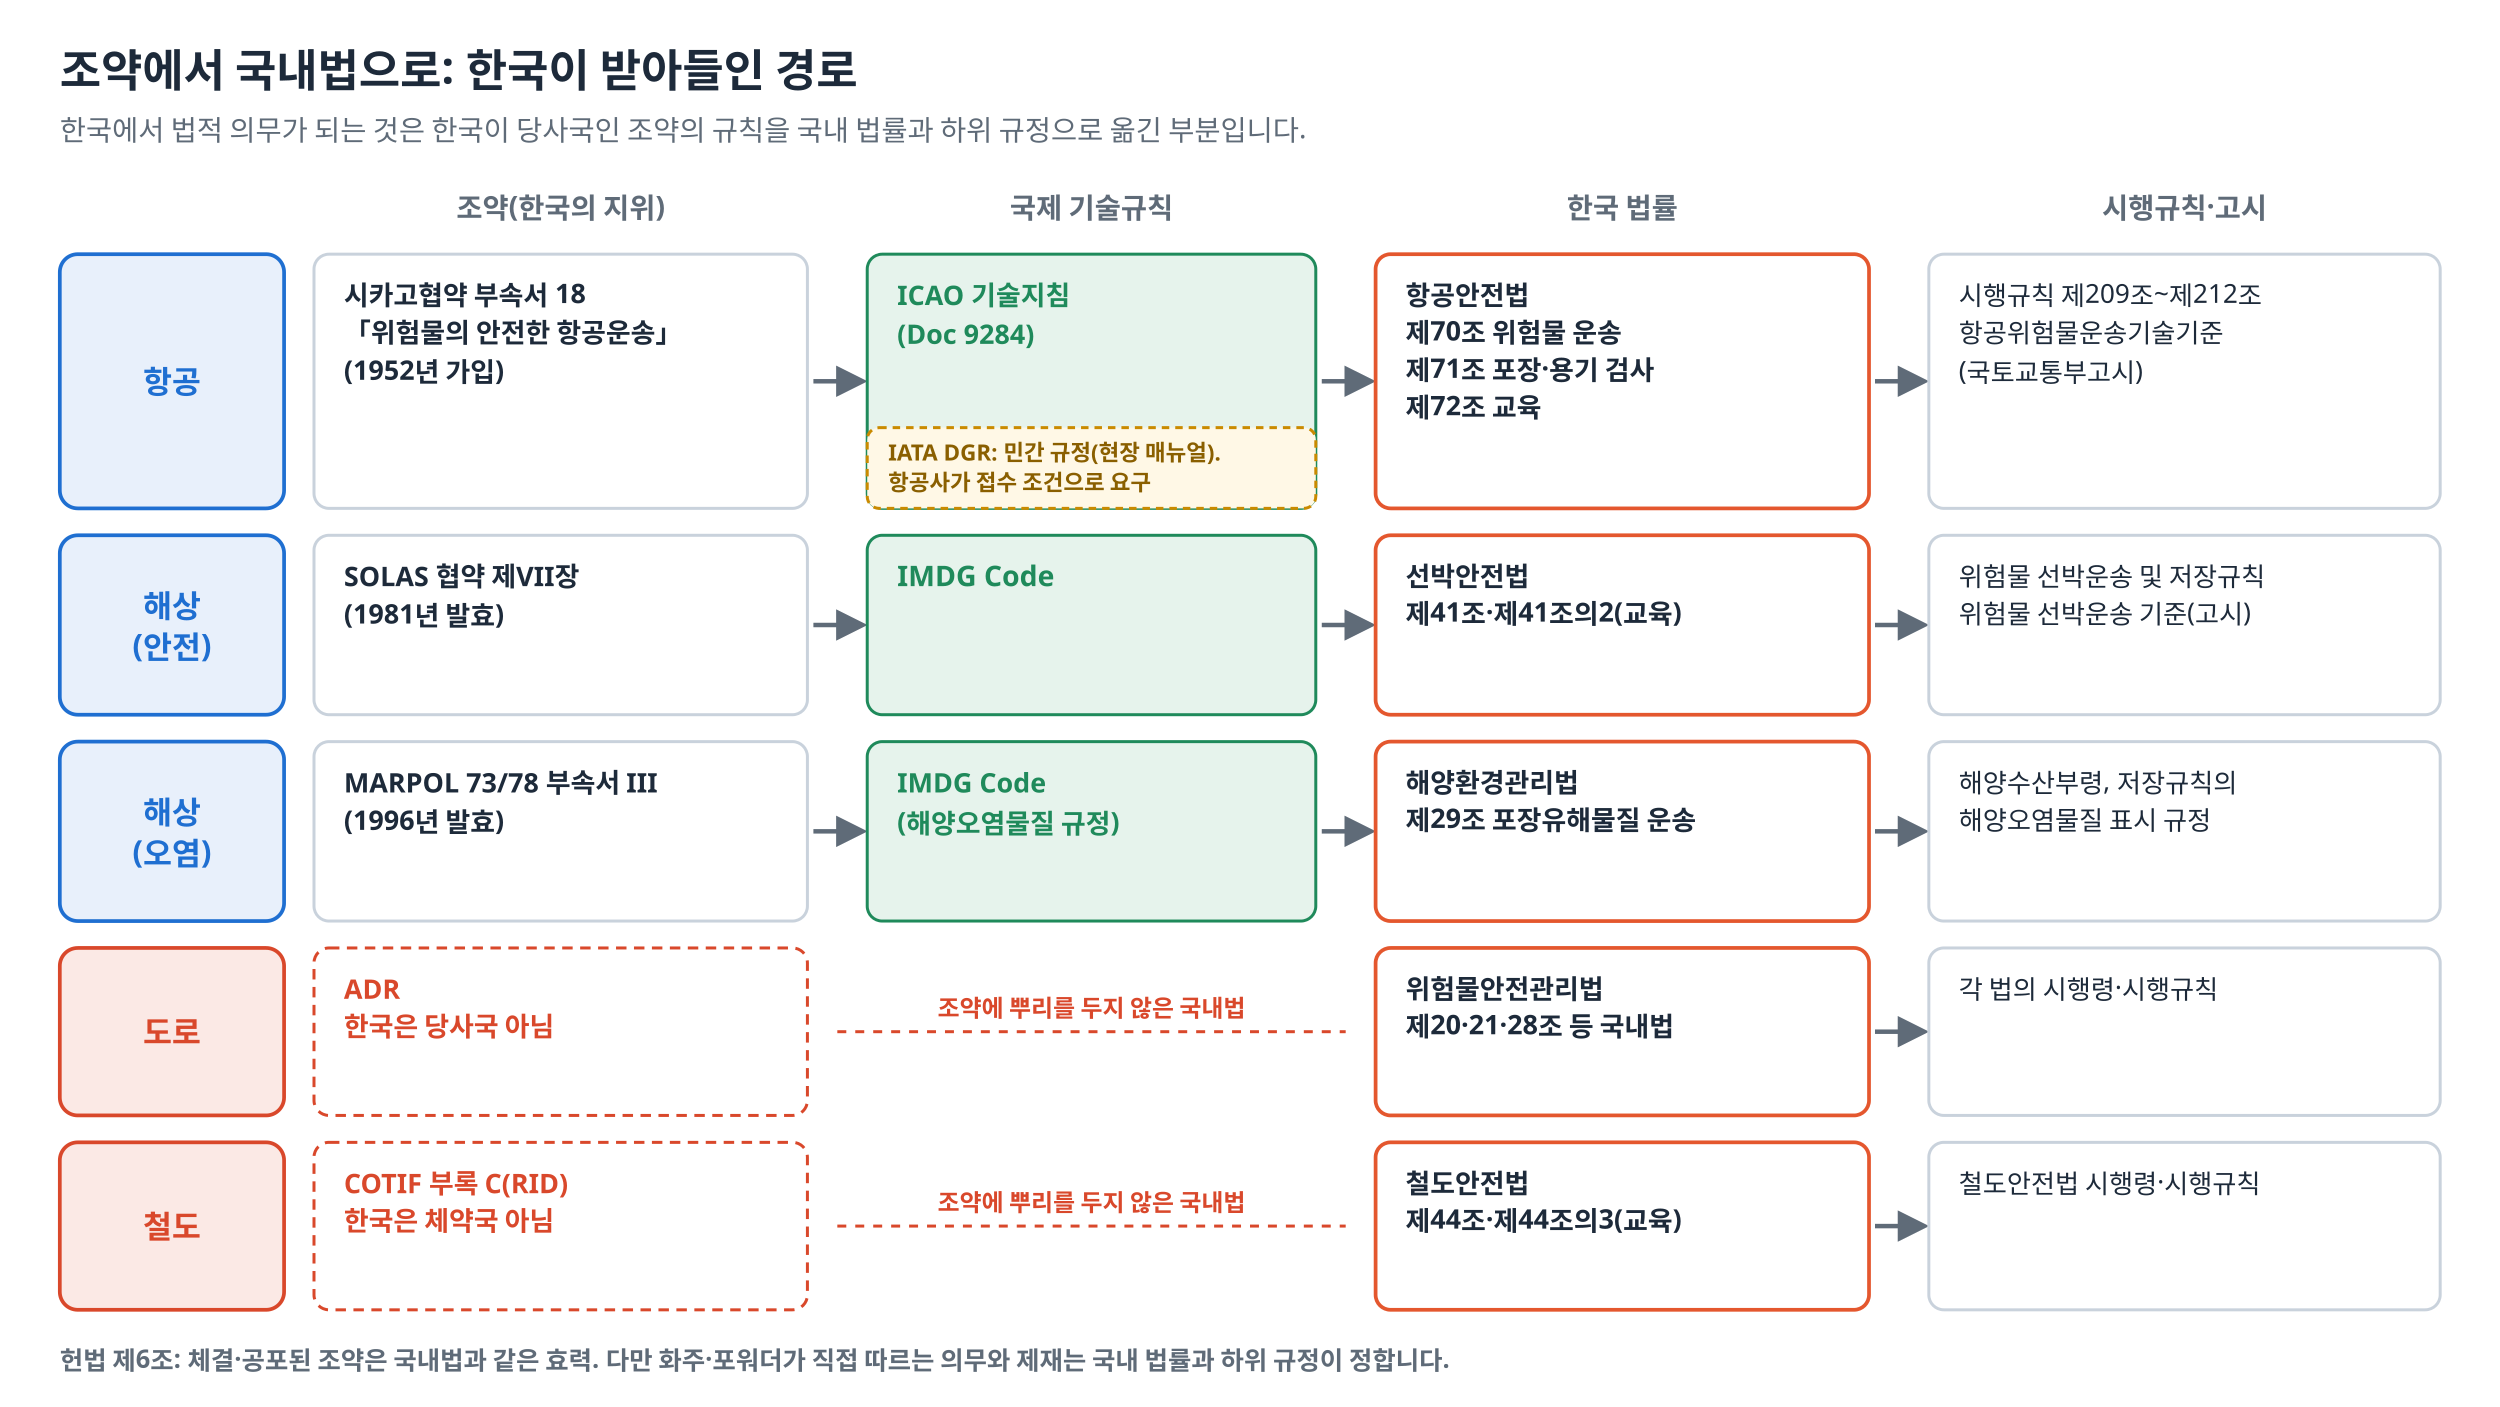
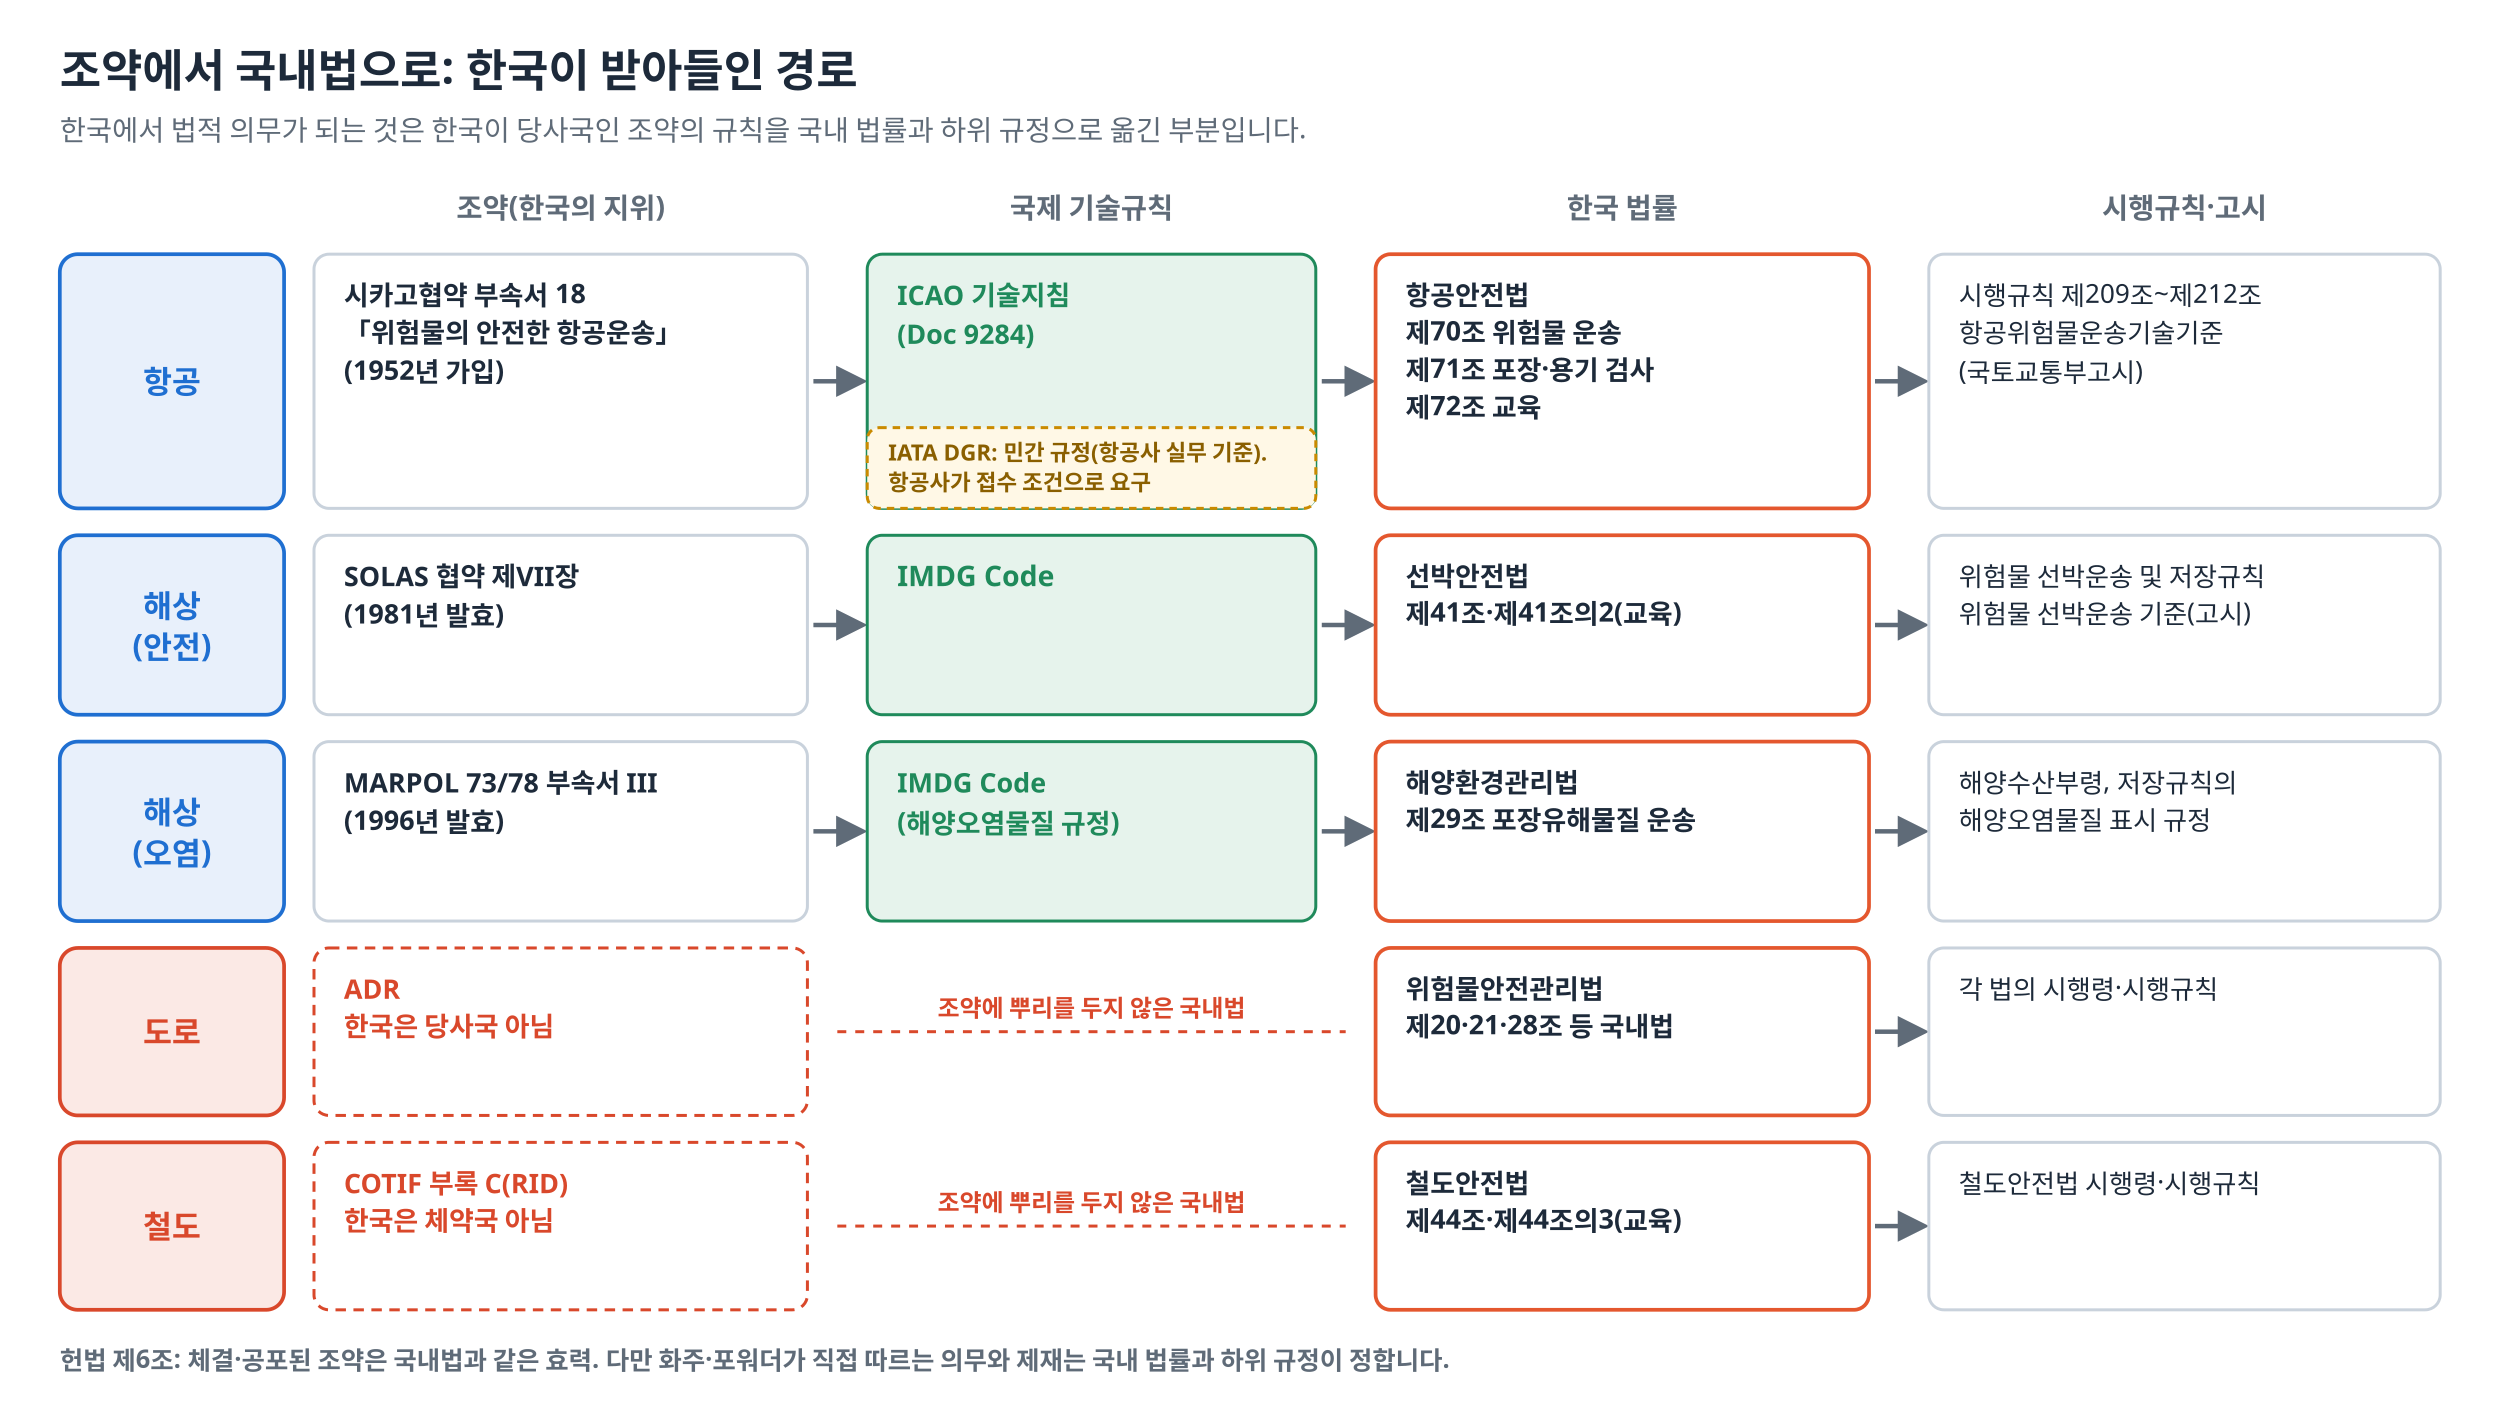
<svg xmlns="http://www.w3.org/2000/svg" viewBox="0 0 1672 941" width="1672" height="941" font-family="Pretendard, 'Noto Sans KR', 'Malgun Gothic', 'Apple SD Gothic Neo', sans-serif">
  <defs>
    <marker id="a-red" viewBox="0 0 10 10" refX="8" refY="5" markerWidth="7" markerHeight="7" orient="auto-start-reverse">
      <path d="M0 0 10 5 0 10z" fill="#d9482b" />
    </marker>
    <marker id="a-blue" viewBox="0 0 10 10" refX="8" refY="5" markerWidth="7" markerHeight="7" orient="auto-start-reverse">
      <path d="M0 0 10 5 0 10z" fill="#1f6fd1" />
    </marker>
    <marker id="a-green" viewBox="0 0 10 10" refX="8" refY="5" markerWidth="7" markerHeight="7" orient="auto-start-reverse">
      <path d="M0 0 10 5 0 10z" fill="#1f8a5b" />
    </marker>
    <marker id="a-ink" viewBox="0 0 10 10" refX="8" refY="5" markerWidth="7" markerHeight="7" orient="auto-start-reverse">
      <path d="M0 0 10 5 0 10z" fill="#1d2a3a" />
    </marker>
    <marker id="a-grey" viewBox="0 0 10 10" refX="8" refY="5" markerWidth="7" markerHeight="7" orient="auto-start-reverse">
      <path d="M0 0 10 5 0 10z" fill="#8a96a3" />
    </marker>
    <marker id="a-orange" viewBox="0 0 10 10" refX="8" refY="5" markerWidth="7" markerHeight="7" orient="auto-start-reverse">
      <path d="M0 0 10 5 0 10z" fill="#e4572e" />
    </marker>
    <marker id="a-amber" viewBox="0 0 10 10" refX="8" refY="5" markerWidth="7" markerHeight="7" orient="auto-start-reverse">
      <path d="M0 0 10 5 0 10z" fill="#c98a00" />
    </marker>
    <marker id="a-sub" viewBox="0 0 10 10" refX="8" refY="5" markerWidth="7" markerHeight="7" orient="auto-start-reverse">
      <path d="M0 0 10 5 0 10z" fill="#5f6b78" />
    </marker>
  </defs>
  <rect width="1672" height="941" fill="#ffffff" />
  <text x="40.0" y="58.0" font-size="30" font-weight="800" fill="#1d2a3a" text-anchor="start">조약에서 국내법으로: 한국이 받아들인 경로</text>
  <text x="40.0" y="94.0" font-size="19" font-weight="500" fill="#5f6b78" text-anchor="start">한국에서 법적 의무가 되는 것은 한국이 당사국인 조약의 규칙을 국내 법률과 하위 규정으로 옮긴 부분입니다.</text>
  <text x="375.0" y="146.0" font-size="19" font-weight="800" fill="#5f6b78" text-anchor="middle">조약(한국의 지위)</text>
  <text x="730.0" y="146.0" font-size="19" font-weight="800" fill="#5f6b78" text-anchor="middle">국제 기술규칙</text>
  <text x="1085.0" y="146.0" font-size="19" font-weight="800" fill="#5f6b78" text-anchor="middle">한국 법률</text>
  <text x="1461.0" y="146.0" font-size="19" font-weight="800" fill="#5f6b78" text-anchor="middle">시행규칙·고시</text>
  <rect x="40.0" y="170.0" width="150.0" height="170.0" fill="#e8f0fb" stroke="#1f6fd1" stroke-width="2.5" rx="12" />
  <text x="115.0" y="263.0" font-size="21" font-weight="800" fill="#1f6fd1" text-anchor="middle">항공</text>
  <rect x="210.0" y="170.0" width="330.0" height="170.0" fill="#ffffff" stroke="#c9d2dc" stroke-width="2" rx="10" />
  <text x="230.0" y="204.0" font-size="18" font-weight="600" fill="#1d2a3a" text-anchor="start">시카고협약 부속서 18</text>
  <text x="230.0" y="229.0" font-size="18" font-weight="600" fill="#1d2a3a" text-anchor="start">「위험물의 안전한 항공운송」</text>
  <text x="230.0" y="254.0" font-size="18" font-weight="600" fill="#1d2a3a" text-anchor="start">(1952년 가입)</text>
  <line x1="544.0" y1="255.0" x2="576.0" y2="255.0" stroke="#5f6b78" stroke-width="3" marker-end="url(#a-sub)" />
  <rect x="580.0" y="170.0" width="300.0" height="170.0" fill="#e6f3ec" stroke="#1f8a5b" stroke-width="2" rx="10" />
  <text x="600.0" y="204.0" font-size="18" font-weight="800" fill="#1f8a5b" text-anchor="start">ICAO 기술지침</text>
  <text x="600.0" y="230.0" font-size="18" font-weight="800" fill="#1f8a5b" text-anchor="start">(Doc 9284)</text>
  <line x1="884.0" y1="255.0" x2="916.0" y2="255.0" stroke="#5f6b78" stroke-width="3" marker-end="url(#a-sub)" />
  <rect x="920.0" y="170.0" width="330.0" height="170.0" fill="#ffffff" stroke="#e4572e" stroke-width="2.5" rx="10" />
  <text x="940.0" y="204.0" font-size="18" font-weight="600" fill="#1d2a3a" text-anchor="start">항공안전법</text>
  <text x="940.0" y="229.0" font-size="18" font-weight="600" fill="#1d2a3a" text-anchor="start">제70조 위험물 운송</text>
  <text x="940.0" y="254.0" font-size="18" font-weight="600" fill="#1d2a3a" text-anchor="start">제71조 포장·용기 검사</text>
  <text x="940.0" y="279.0" font-size="18" font-weight="600" fill="#1d2a3a" text-anchor="start">제72조 교육</text>
  <line x1="1254.0" y1="255.0" x2="1286.0" y2="255.0" stroke="#5f6b78" stroke-width="3" marker-end="url(#a-sub)" />
  <rect x="1290.0" y="170.0" width="342.0" height="170.0" fill="#ffffff" stroke="#c9d2dc" stroke-width="2" rx="10" />
  <text x="1310.0" y="204.0" font-size="17.5" font-weight="500" fill="#1d2a3a" text-anchor="start">시행규칙 제209조~제212조</text>
  <text x="1310.0" y="229.0" font-size="17.5" font-weight="500" fill="#1d2a3a" text-anchor="start">항공위험물운송기술기준</text>
  <text x="1310.0" y="254.0" font-size="17.5" font-weight="500" fill="#1d2a3a" text-anchor="start">(국토교통부고시)</text>
  <rect x="40.0" y="358.0" width="150.0" height="120.0" fill="#e8f0fb" stroke="#1f6fd1" stroke-width="2.5" rx="12" />
  <text x="115.0" y="413.0" font-size="21" font-weight="800" fill="#1f6fd1" text-anchor="middle">해상</text>
  <text x="115.0" y="439.0" font-size="21" font-weight="800" fill="#1f6fd1" text-anchor="middle">(안전)</text>
  <rect x="210.0" y="358.0" width="330.0" height="120.0" fill="#ffffff" stroke="#c9d2dc" stroke-width="2" rx="10" />
  <text x="230.0" y="392.0" font-size="18" font-weight="600" fill="#1d2a3a" text-anchor="start">SOLAS 협약 제VII장</text>
  <text x="230.0" y="417.0" font-size="18" font-weight="600" fill="#1d2a3a" text-anchor="start">(1981년 발효)</text>
  <line x1="544.0" y1="418.0" x2="576.0" y2="418.0" stroke="#5f6b78" stroke-width="3" marker-end="url(#a-sub)" />
  <rect x="580.0" y="358.0" width="300.0" height="120.0" fill="#e6f3ec" stroke="#1f8a5b" stroke-width="2" rx="10" />
  <text x="600.0" y="392.0" font-size="19" font-weight="800" fill="#1f8a5b" text-anchor="start">IMDG Code</text>
  <line x1="884.0" y1="418.0" x2="916.0" y2="418.0" stroke="#5f6b78" stroke-width="3" marker-end="url(#a-sub)" />
  <rect x="920.0" y="358.0" width="330.0" height="120.0" fill="#ffffff" stroke="#e4572e" stroke-width="2.5" rx="10" />
  <text x="940.0" y="392.0" font-size="18" font-weight="600" fill="#1d2a3a" text-anchor="start">선박안전법</text>
  <text x="940.0" y="417.0" font-size="18" font-weight="600" fill="#1d2a3a" text-anchor="start">제41조·제41조의2(교육)</text>
  <line x1="1254.0" y1="418.0" x2="1286.0" y2="418.0" stroke="#5f6b78" stroke-width="3" marker-end="url(#a-sub)" />
  <rect x="1290.0" y="358.0" width="342.0" height="120.0" fill="#ffffff" stroke="#c9d2dc" stroke-width="2" rx="10" />
  <text x="1310.0" y="392.0" font-size="17.5" font-weight="500" fill="#1d2a3a" text-anchor="start">위험물 선박운송 및 저장규칙</text>
  <text x="1310.0" y="417.0" font-size="17.5" font-weight="500" fill="#1d2a3a" text-anchor="start">위험물 선박운송 기준(고시)</text>
  <rect x="40.0" y="496.0" width="150.0" height="120.0" fill="#e8f0fb" stroke="#1f6fd1" stroke-width="2.5" rx="12" />
  <text x="115.0" y="551.0" font-size="21" font-weight="800" fill="#1f6fd1" text-anchor="middle">해상</text>
  <text x="115.0" y="577.0" font-size="21" font-weight="800" fill="#1f6fd1" text-anchor="middle">(오염)</text>
  <rect x="210.0" y="496.0" width="330.0" height="120.0" fill="#ffffff" stroke="#c9d2dc" stroke-width="2" rx="10" />
  <text x="230.0" y="530.0" font-size="18" font-weight="600" fill="#1d2a3a" text-anchor="start">MARPOL 73/78 부속서 III</text>
  <text x="230.0" y="555.0" font-size="18" font-weight="600" fill="#1d2a3a" text-anchor="start">(1996년 발효)</text>
  <line x1="544.0" y1="556.0" x2="576.0" y2="556.0" stroke="#5f6b78" stroke-width="3" marker-end="url(#a-sub)" />
  <rect x="580.0" y="496.0" width="300.0" height="120.0" fill="#e6f3ec" stroke="#1f8a5b" stroke-width="2" rx="10" />
  <text x="600.0" y="530.0" font-size="18" font-weight="800" fill="#1f8a5b" text-anchor="start">IMDG Code</text>
  <text x="600.0" y="556.0" font-size="18" font-weight="800" fill="#1f8a5b" text-anchor="start">(해양오염물질 규정)</text>
  <line x1="884.0" y1="556.0" x2="916.0" y2="556.0" stroke="#5f6b78" stroke-width="3" marker-end="url(#a-sub)" />
  <rect x="920.0" y="496.0" width="330.0" height="120.0" fill="#ffffff" stroke="#e4572e" stroke-width="2.5" rx="10" />
  <text x="940.0" y="530.0" font-size="18" font-weight="600" fill="#1d2a3a" text-anchor="start">해양환경관리법</text>
  <text x="940.0" y="555.0" font-size="18" font-weight="600" fill="#1d2a3a" text-anchor="start">제29조 포장유해물질 운송</text>
  <line x1="1254.0" y1="556.0" x2="1286.0" y2="556.0" stroke="#5f6b78" stroke-width="3" marker-end="url(#a-sub)" />
  <rect x="1290.0" y="496.0" width="342.0" height="120.0" fill="#ffffff" stroke="#c9d2dc" stroke-width="2" rx="10" />
  <text x="1310.0" y="530.0" font-size="17.5" font-weight="500" fill="#1d2a3a" text-anchor="start">해양수산부령, 저장규칙의</text>
  <text x="1310.0" y="555.0" font-size="17.5" font-weight="500" fill="#1d2a3a" text-anchor="start">해양오염물질 표시 규정</text>
  <rect x="40.0" y="634.0" width="150.0" height="112.0" fill="#fbe9e5" stroke="#d9482b" stroke-width="2.5" rx="12" />
  <text x="115.0" y="698.0" font-size="21" font-weight="800" fill="#d9482b" text-anchor="middle">도로</text>
  <rect x="210.0" y="634.0" width="330.0" height="112.0" fill="#ffffff" stroke="#d9482b" stroke-width="2" rx="10" stroke-dasharray="7 5" />
  <text x="230.0" y="668.0" font-size="18" font-weight="600" fill="#d9482b" text-anchor="start">ADR</text>
  <text x="230.0" y="693.0" font-size="18" font-weight="600" fill="#d9482b" text-anchor="start">한국은 당사국 아님</text>
  <line x1="560.0" y1="690.0" x2="900.0" y2="690.0" stroke="#d9482b" stroke-width="2" stroke-dasharray="6 6" />
  <text x="730.0" y="680.0" font-size="16" font-weight="700" fill="#d9482b" text-anchor="middle">조약에 뿌리를 두지 않은 국내법</text>
  <rect x="920.0" y="634.0" width="330.0" height="112.0" fill="#ffffff" stroke="#e4572e" stroke-width="2.5" rx="10" />
  <text x="940.0" y="668.0" font-size="18" font-weight="600" fill="#1d2a3a" text-anchor="start">위험물안전관리법</text>
  <text x="940.0" y="693.0" font-size="18" font-weight="600" fill="#1d2a3a" text-anchor="start">제20·21·28조 등 국내법</text>
  <line x1="1254.0" y1="690.0" x2="1286.0" y2="690.0" stroke="#5f6b78" stroke-width="3" marker-end="url(#a-sub)" />
  <rect x="1290.0" y="634.0" width="342.0" height="112.0" fill="#ffffff" stroke="#c9d2dc" stroke-width="2" rx="10" />
  <text x="1310.0" y="668.0" font-size="17.5" font-weight="500" fill="#1d2a3a" text-anchor="start">각 법의 시행령·시행규칙</text>
  <rect x="40.0" y="764.0" width="150.0" height="112.0" fill="#fbe9e5" stroke="#d9482b" stroke-width="2.5" rx="12" />
  <text x="115.0" y="828.0" font-size="21" font-weight="800" fill="#d9482b" text-anchor="middle">철도</text>
  <rect x="210.0" y="764.0" width="330.0" height="112.0" fill="#ffffff" stroke="#d9482b" stroke-width="2" rx="10" stroke-dasharray="7 5" />
  <text x="230.0" y="798.0" font-size="18" font-weight="600" fill="#d9482b" text-anchor="start">COTIF 부록 C(RID)</text>
  <text x="230.0" y="823.0" font-size="18" font-weight="600" fill="#d9482b" text-anchor="start">한국은 체약국 아님</text>
  <line x1="560.0" y1="820.0" x2="900.0" y2="820.0" stroke="#d9482b" stroke-width="2" stroke-dasharray="6 6" />
  <text x="730.0" y="810.0" font-size="16" font-weight="700" fill="#d9482b" text-anchor="middle">조약에 뿌리를 두지 않은 국내법</text>
  <rect x="920.0" y="764.0" width="330.0" height="112.0" fill="#ffffff" stroke="#e4572e" stroke-width="2.5" rx="10" />
  <text x="940.0" y="798.0" font-size="18" font-weight="600" fill="#1d2a3a" text-anchor="start">철도안전법</text>
  <text x="940.0" y="823.0" font-size="18" font-weight="600" fill="#1d2a3a" text-anchor="start">제44조·제44조의3(교육)</text>
  <line x1="1254.0" y1="820.0" x2="1286.0" y2="820.0" stroke="#5f6b78" stroke-width="3" marker-end="url(#a-sub)" />
  <rect x="1290.0" y="764.0" width="342.0" height="112.0" fill="#ffffff" stroke="#c9d2dc" stroke-width="2" rx="10" />
  <text x="1310.0" y="798.0" font-size="17.5" font-weight="500" fill="#1d2a3a" text-anchor="start">철도안전법 시행령·시행규칙</text>
  <rect x="580.0" y="286.0" width="300.0" height="54.0" fill="#fff8e6" stroke="#c98a00" stroke-width="2" rx="8" stroke-dasharray="5 4" />
-   <text x="594.0" y="308.0" font-size="15" font-weight="600" fill="#8a5f00" text-anchor="start">IATA DGR: 민간 규정(현장 매뉴얼).</text>
+   <text x="594.0" y="308.0" font-size="15" font-weight="600" fill="#8a5f00" text-anchor="start">IATA DGR: 민간 규정(항공사 실무 기준).</text>
  <text x="594.0" y="328.0" font-size="15" font-weight="600" fill="#8a5f00" text-anchor="start">항공사가 접수 조건으로 요구</text>
  <text x="40.0" y="916.0" font-size="17" font-weight="600" fill="#5f6b78" text-anchor="start">헌법 제6조: 체결·공포된 조약은 국내법과 같은 효력. 다만 화주·포워더가 직접 따르는 의무와 제재는 국내 법률과 하위 규정이 정합니다.</text>
</svg>
